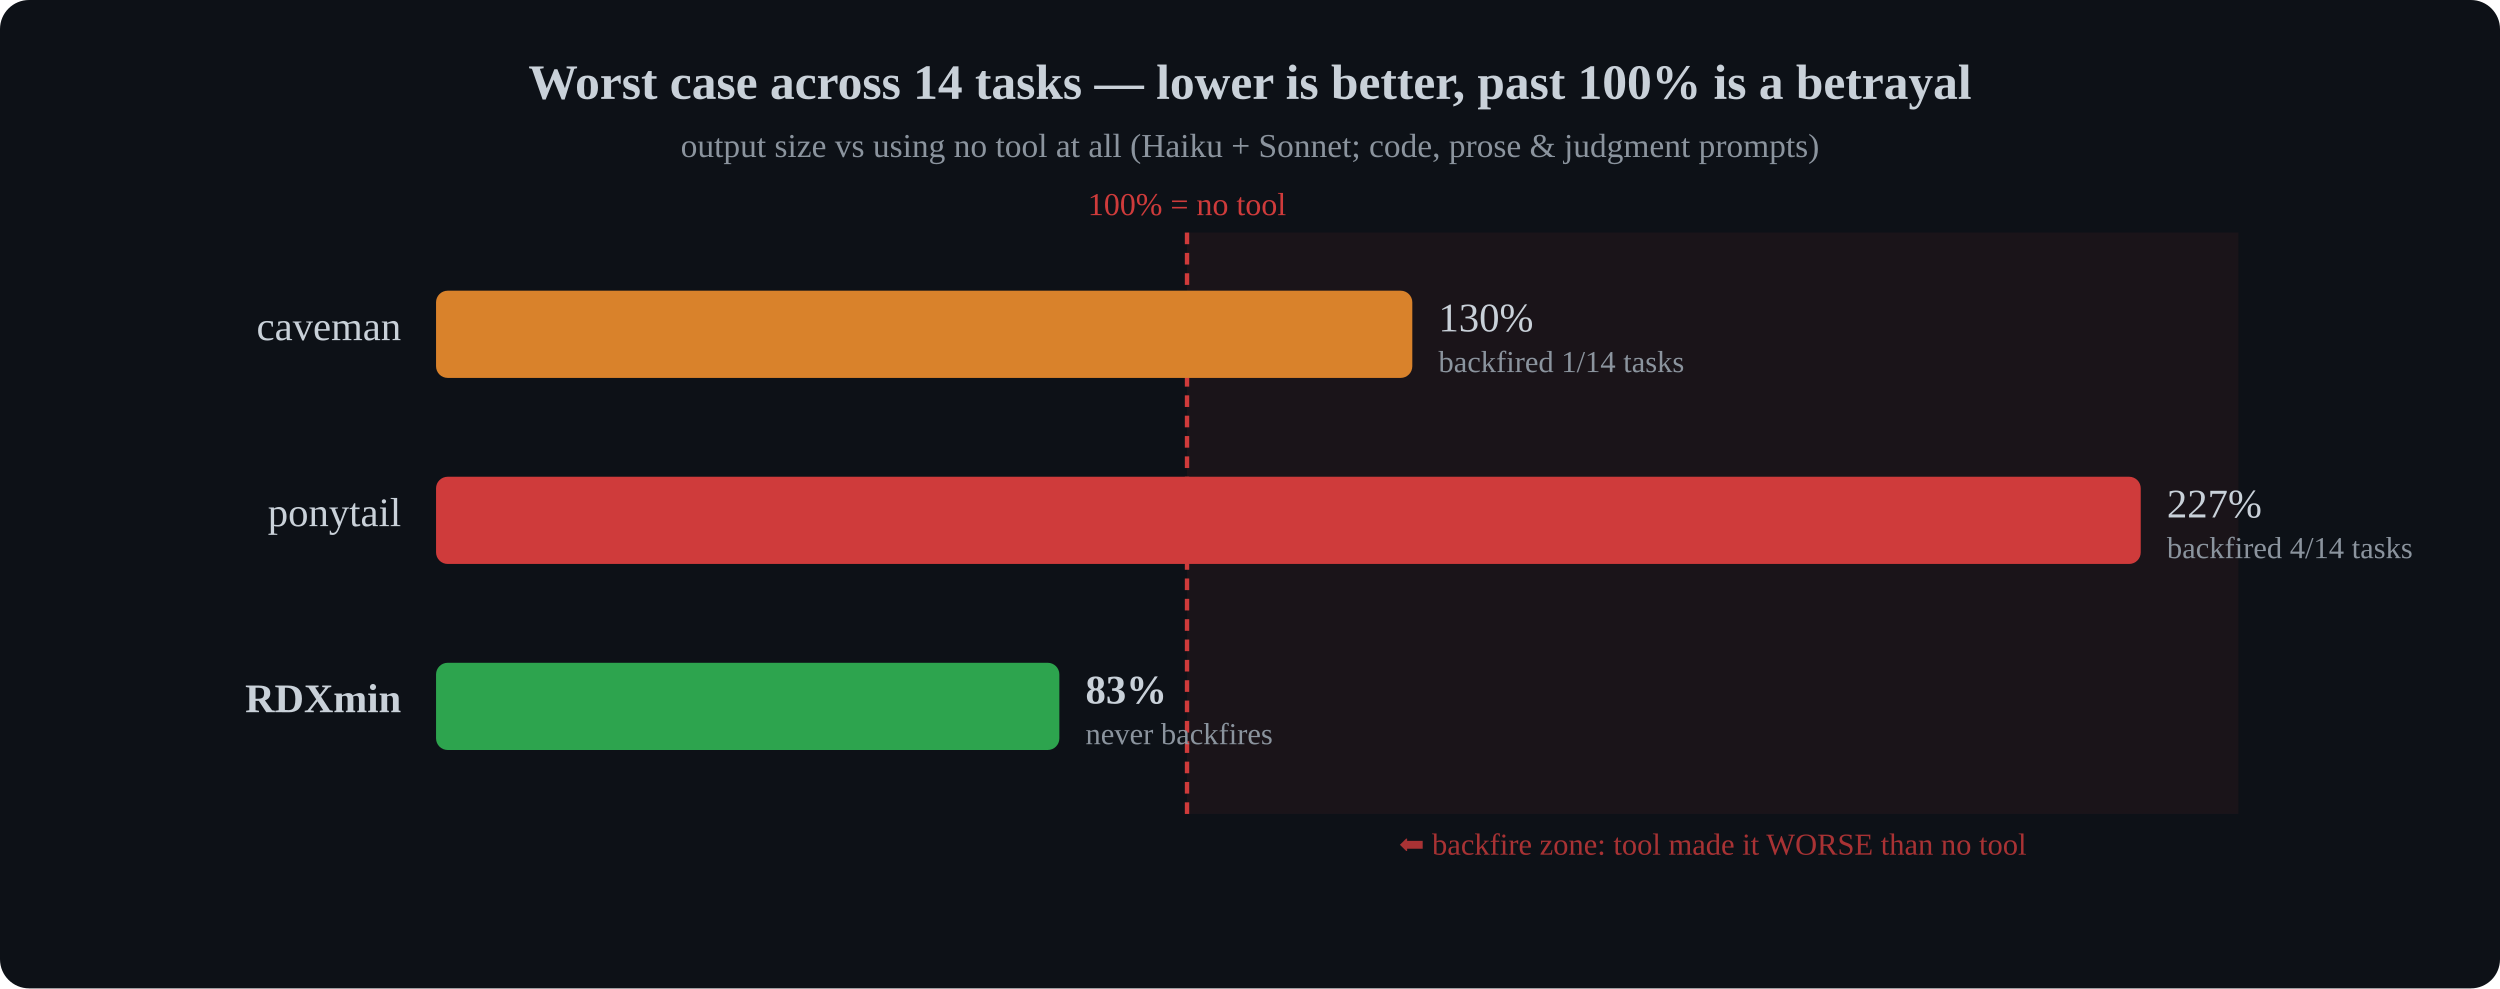
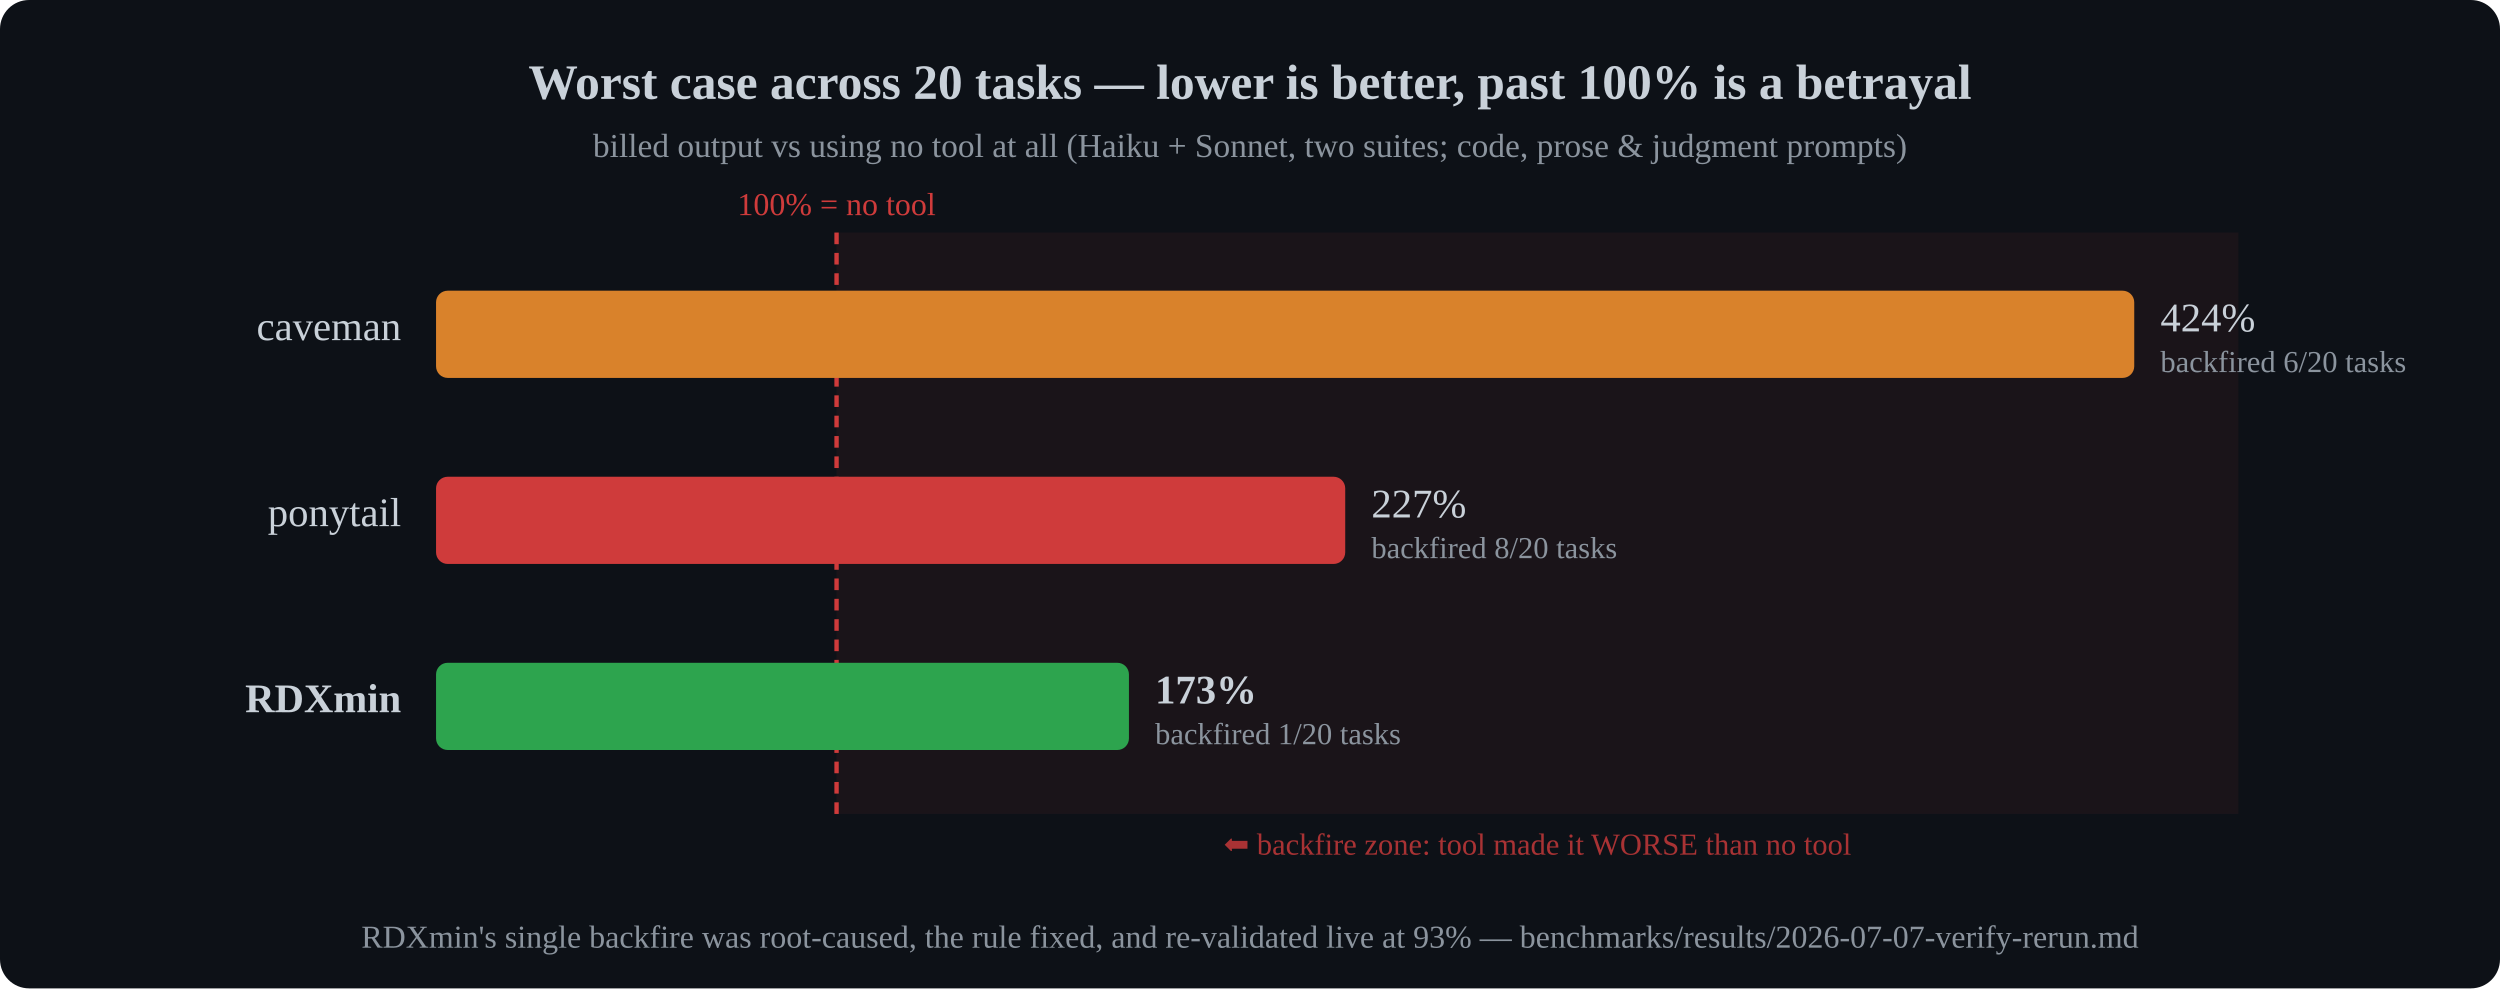
- <svg xmlns="http://www.w3.org/2000/svg" width="860" height="340" viewBox="0 0 860 340" role="img" aria-label="Worst-case output size across 14 tasks as percent of the no-tool baseline. ponytail 227% (backfired 4 tasks), caveman 130% (1), RDXmin 83% (never backfires).">
+ <svg xmlns="http://www.w3.org/2000/svg" width="860" height="340" viewBox="0 0 860 340" role="img" aria-label="Worst-case billed output across 20 tasks as percent of the no-tool baseline. caveman 424% (backfired 6 tasks), ponytail 227% (backfired 8 tasks), RDXmin 173% (backfired 1 tasks).">
  <rect width="860" height="340" rx="10" fill="#0d1117" />
-   <text x="430" y="34" font-size="17" font-weight="700" fill="#c9d1d9" text-anchor="middle">Worst case across 14 tasks — lower is better, past 100% is a betrayal</text>
-   <text x="430" y="54" font-size="11.5" fill="#8b949e" text-anchor="middle">output size vs using no tool at all (Haiku + Sonnet; code, prose &amp; judgment prompts)</text>
-   <rect x="408.333" y="80" width="361.667" height="200" fill="#cf3b3b" opacity="0.07" />
-   <line x1="408.333" y1="80" x2="408.333" y2="280" stroke="#cf3b3b" stroke-width="1.5" stroke-dasharray="4 3" />
-   <text x="408.333" y="74" font-size="11" fill="#cf3b3b" text-anchor="middle">100% = no tool</text>
-   <text x="589.167" y="294" font-size="10.5" fill="#cf3b3b" text-anchor="middle" opacity="0.8">⬅ backfire zone: tool made it WORSE than no tool</text>
+   <text x="430" y="34" font-size="17" font-weight="700" fill="#c9d1d9" text-anchor="middle">Worst case across 20 tasks — lower is better, past 100% is a betrayal</text>
+   <text x="430" y="54" font-size="11.5" fill="#8b949e" text-anchor="middle">billed output vs using no tool at all (Haiku + Sonnet, two suites; code, prose &amp; judgment prompts)</text>
+   <rect x="287.778" y="80" width="482.222" height="200" fill="#cf3b3b" opacity="0.07" />
+   <line x1="287.778" y1="80" x2="287.778" y2="280" stroke="#cf3b3b" stroke-width="1.5" stroke-dasharray="4 3" />
+   <text x="287.778" y="74" font-size="11" fill="#cf3b3b" text-anchor="middle">100% = no tool</text>
+   <text x="528.889" y="294" font-size="10.5" fill="#cf3b3b" text-anchor="middle" opacity="0.8">⬅ backfire zone: tool made it WORSE than no tool</text>
  <text x="138" y="117" font-size="14" fill="#c9d1d9" text-anchor="end">caveman</text>
-   <rect x="150" y="100" width="335.833" height="30" rx="4" fill="#d9822b" />
-   <text x="494.833" y="114" font-size="14" fill="#c9d1d9">130%</text>
-   <text x="494.833" y="128" font-size="10.5" fill="#8b949e">backfired 1/14 tasks</text>
+   <rect x="150" y="100" width="584.178" height="30" rx="4" fill="#d9822b" />
+   <text x="743.178" y="114" font-size="14" fill="#c9d1d9">424%</text>
+   <text x="743.178" y="128" font-size="10.5" fill="#8b949e">backfired 6/20 tasks</text>
  <text x="138" y="181" font-size="14" fill="#c9d1d9" text-anchor="end">ponytail</text>
-   <rect x="150" y="164" width="586.417" height="30" rx="4" fill="#cf3b3b" />
-   <text x="745.417" y="178" font-size="14" fill="#c9d1d9">227%</text>
-   <text x="745.417" y="192" font-size="10.5" fill="#8b949e">backfired 4/14 tasks</text>
+   <rect x="150" y="164" width="312.756" height="30" rx="4" fill="#cf3b3b" />
+   <text x="471.756" y="178" font-size="14" fill="#c9d1d9">227%</text>
+   <text x="471.756" y="192" font-size="10.5" fill="#8b949e">backfired 8/20 tasks</text>
  <text x="138" y="245" font-size="14" fill="#c9d1d9" text-anchor="end" font-weight="700">RDXmin</text>
-   <rect x="150" y="228" width="214.417" height="30" rx="4" fill="#2da44e" />
-   <text x="373.417" y="242" font-size="14" fill="#c9d1d9" font-weight="700">83%</text>
-   <text x="373.417" y="256" font-size="10.5" fill="#8b949e">never backfires</text>
+   <rect x="150" y="228" width="238.356" height="30" rx="4" fill="#2da44e" />
+   <text x="397.356" y="242" font-size="14" fill="#c9d1d9" font-weight="700">173%</text>
+   <text x="397.356" y="256" font-size="10.5" fill="#8b949e">backfired 1/20 tasks</text>
+   <text x="430" y="326" font-size="11" fill="#8b949e" text-anchor="middle">RDXmin's single backfire was root-caused, the rule fixed, and re-validated live at 93% — benchmarks/results/2026-07-07-verify-rerun.md</text>
</svg>
